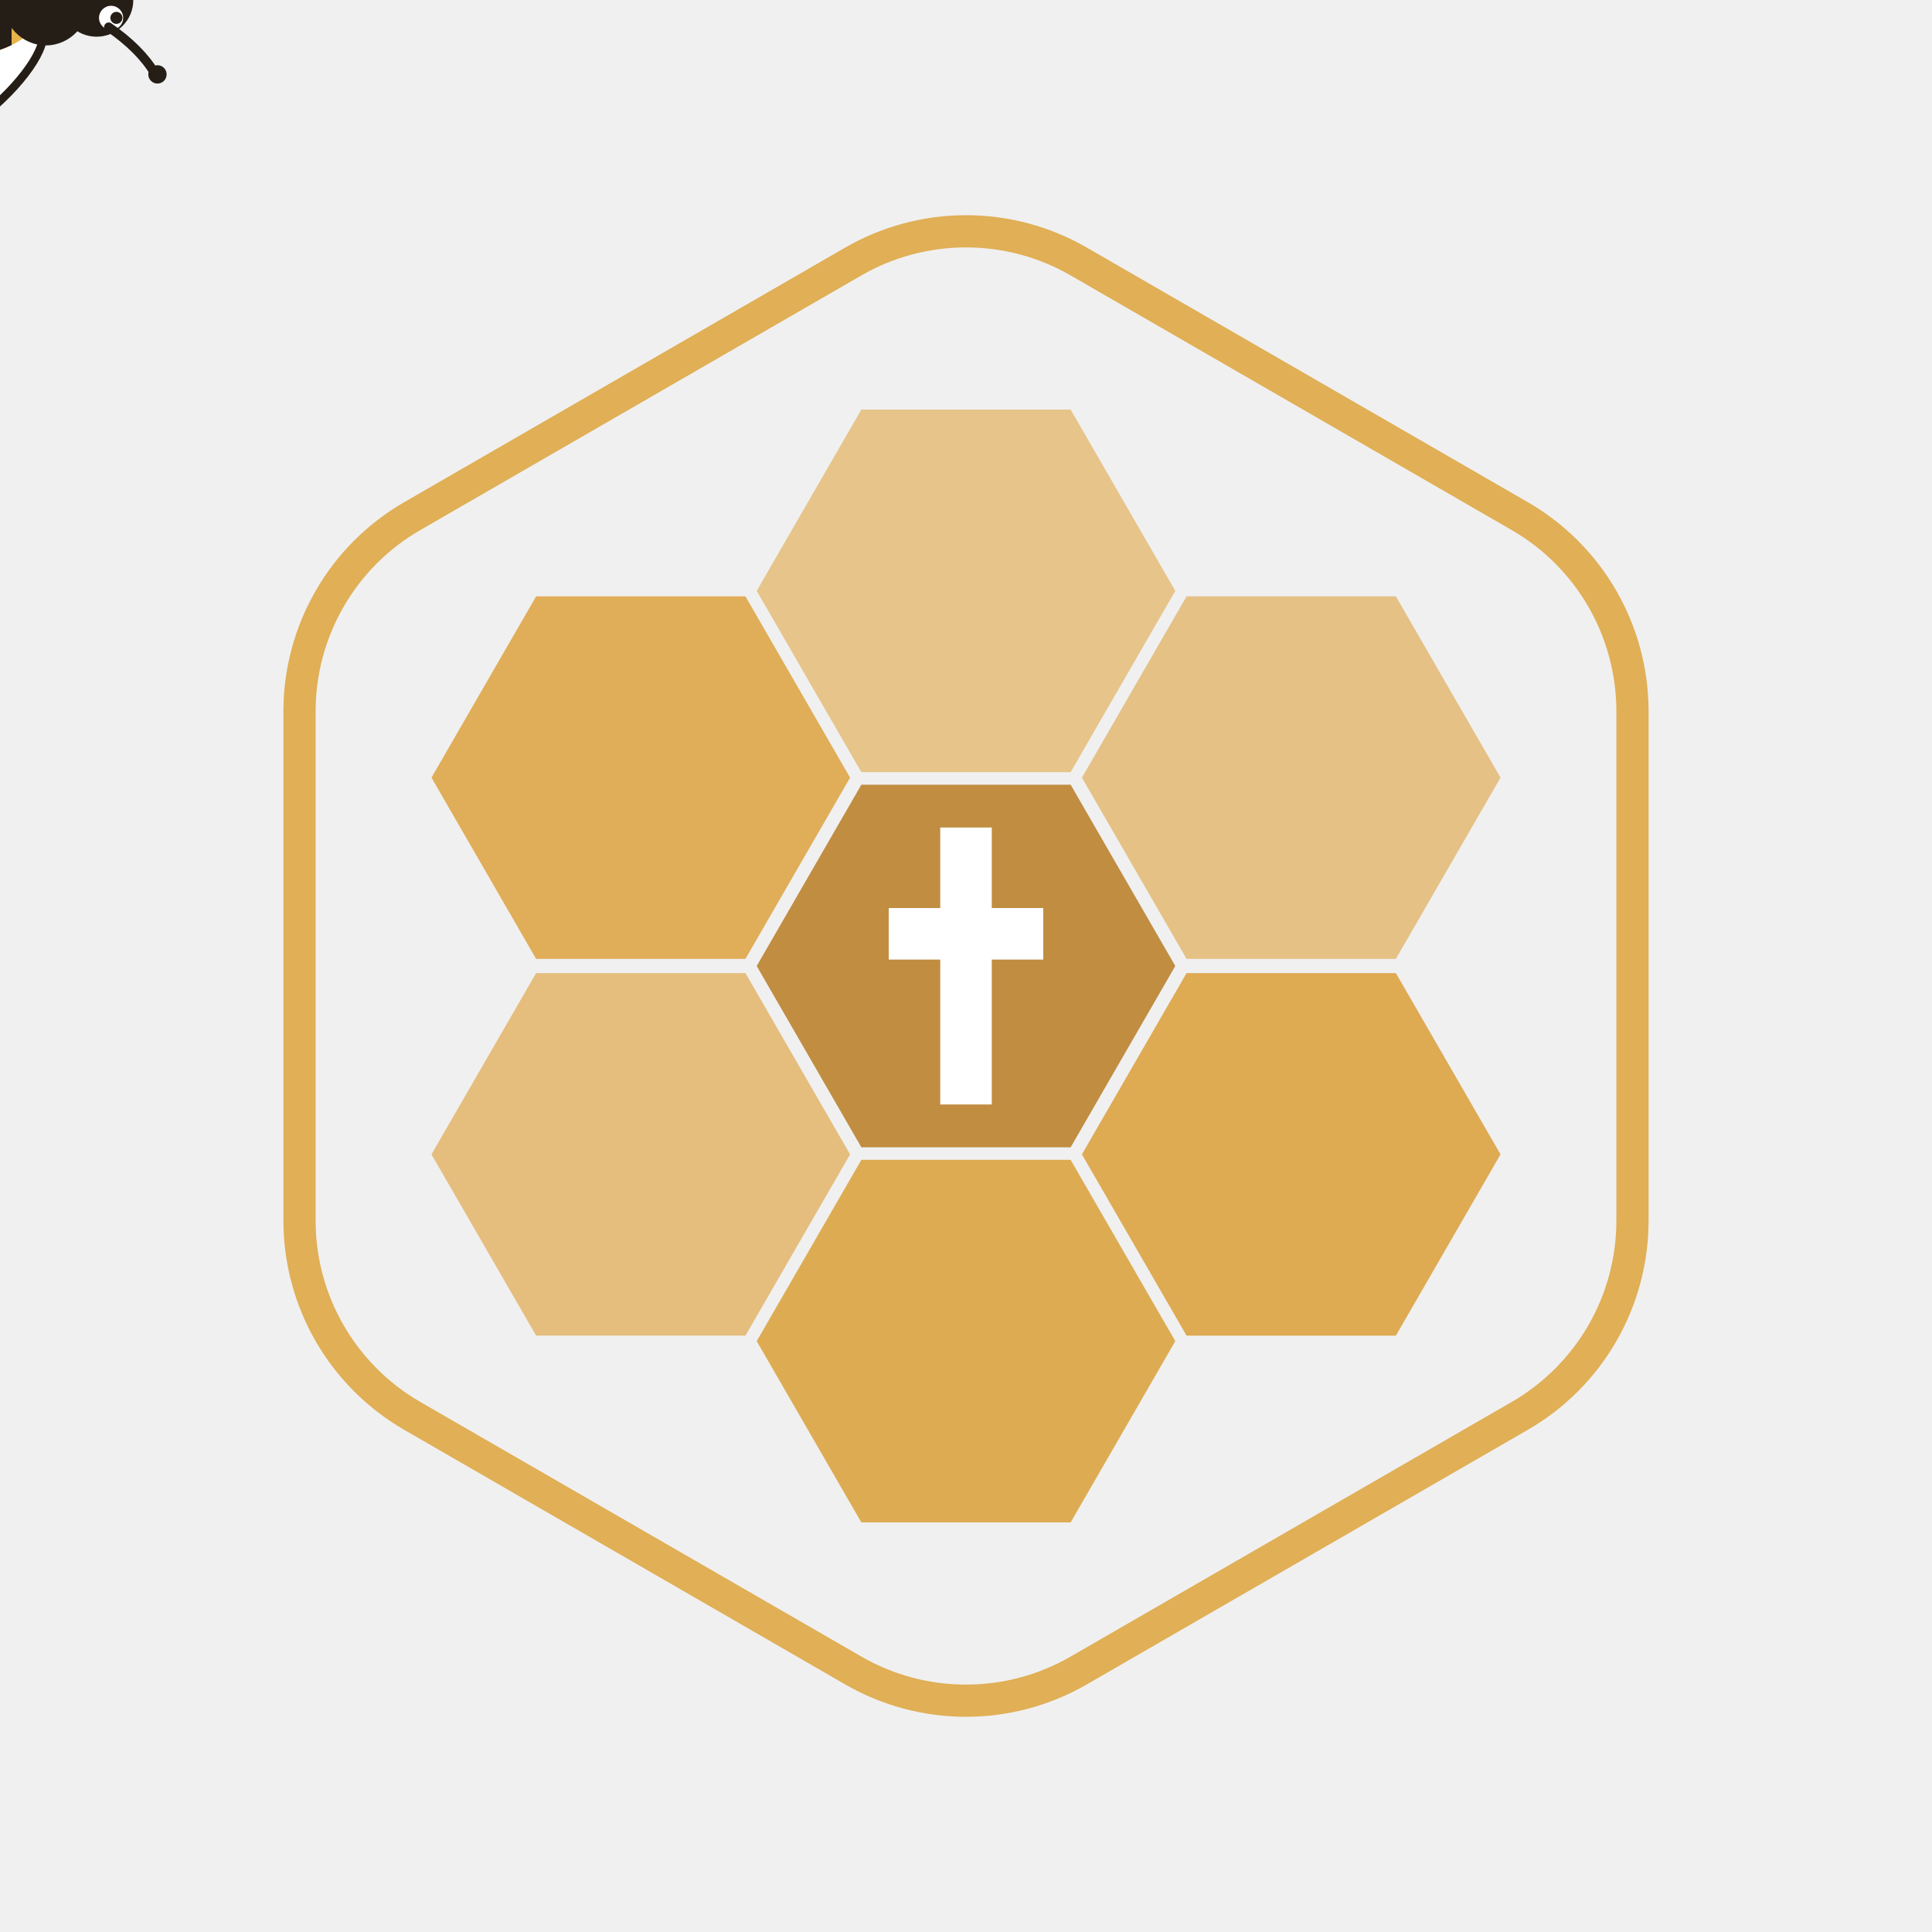
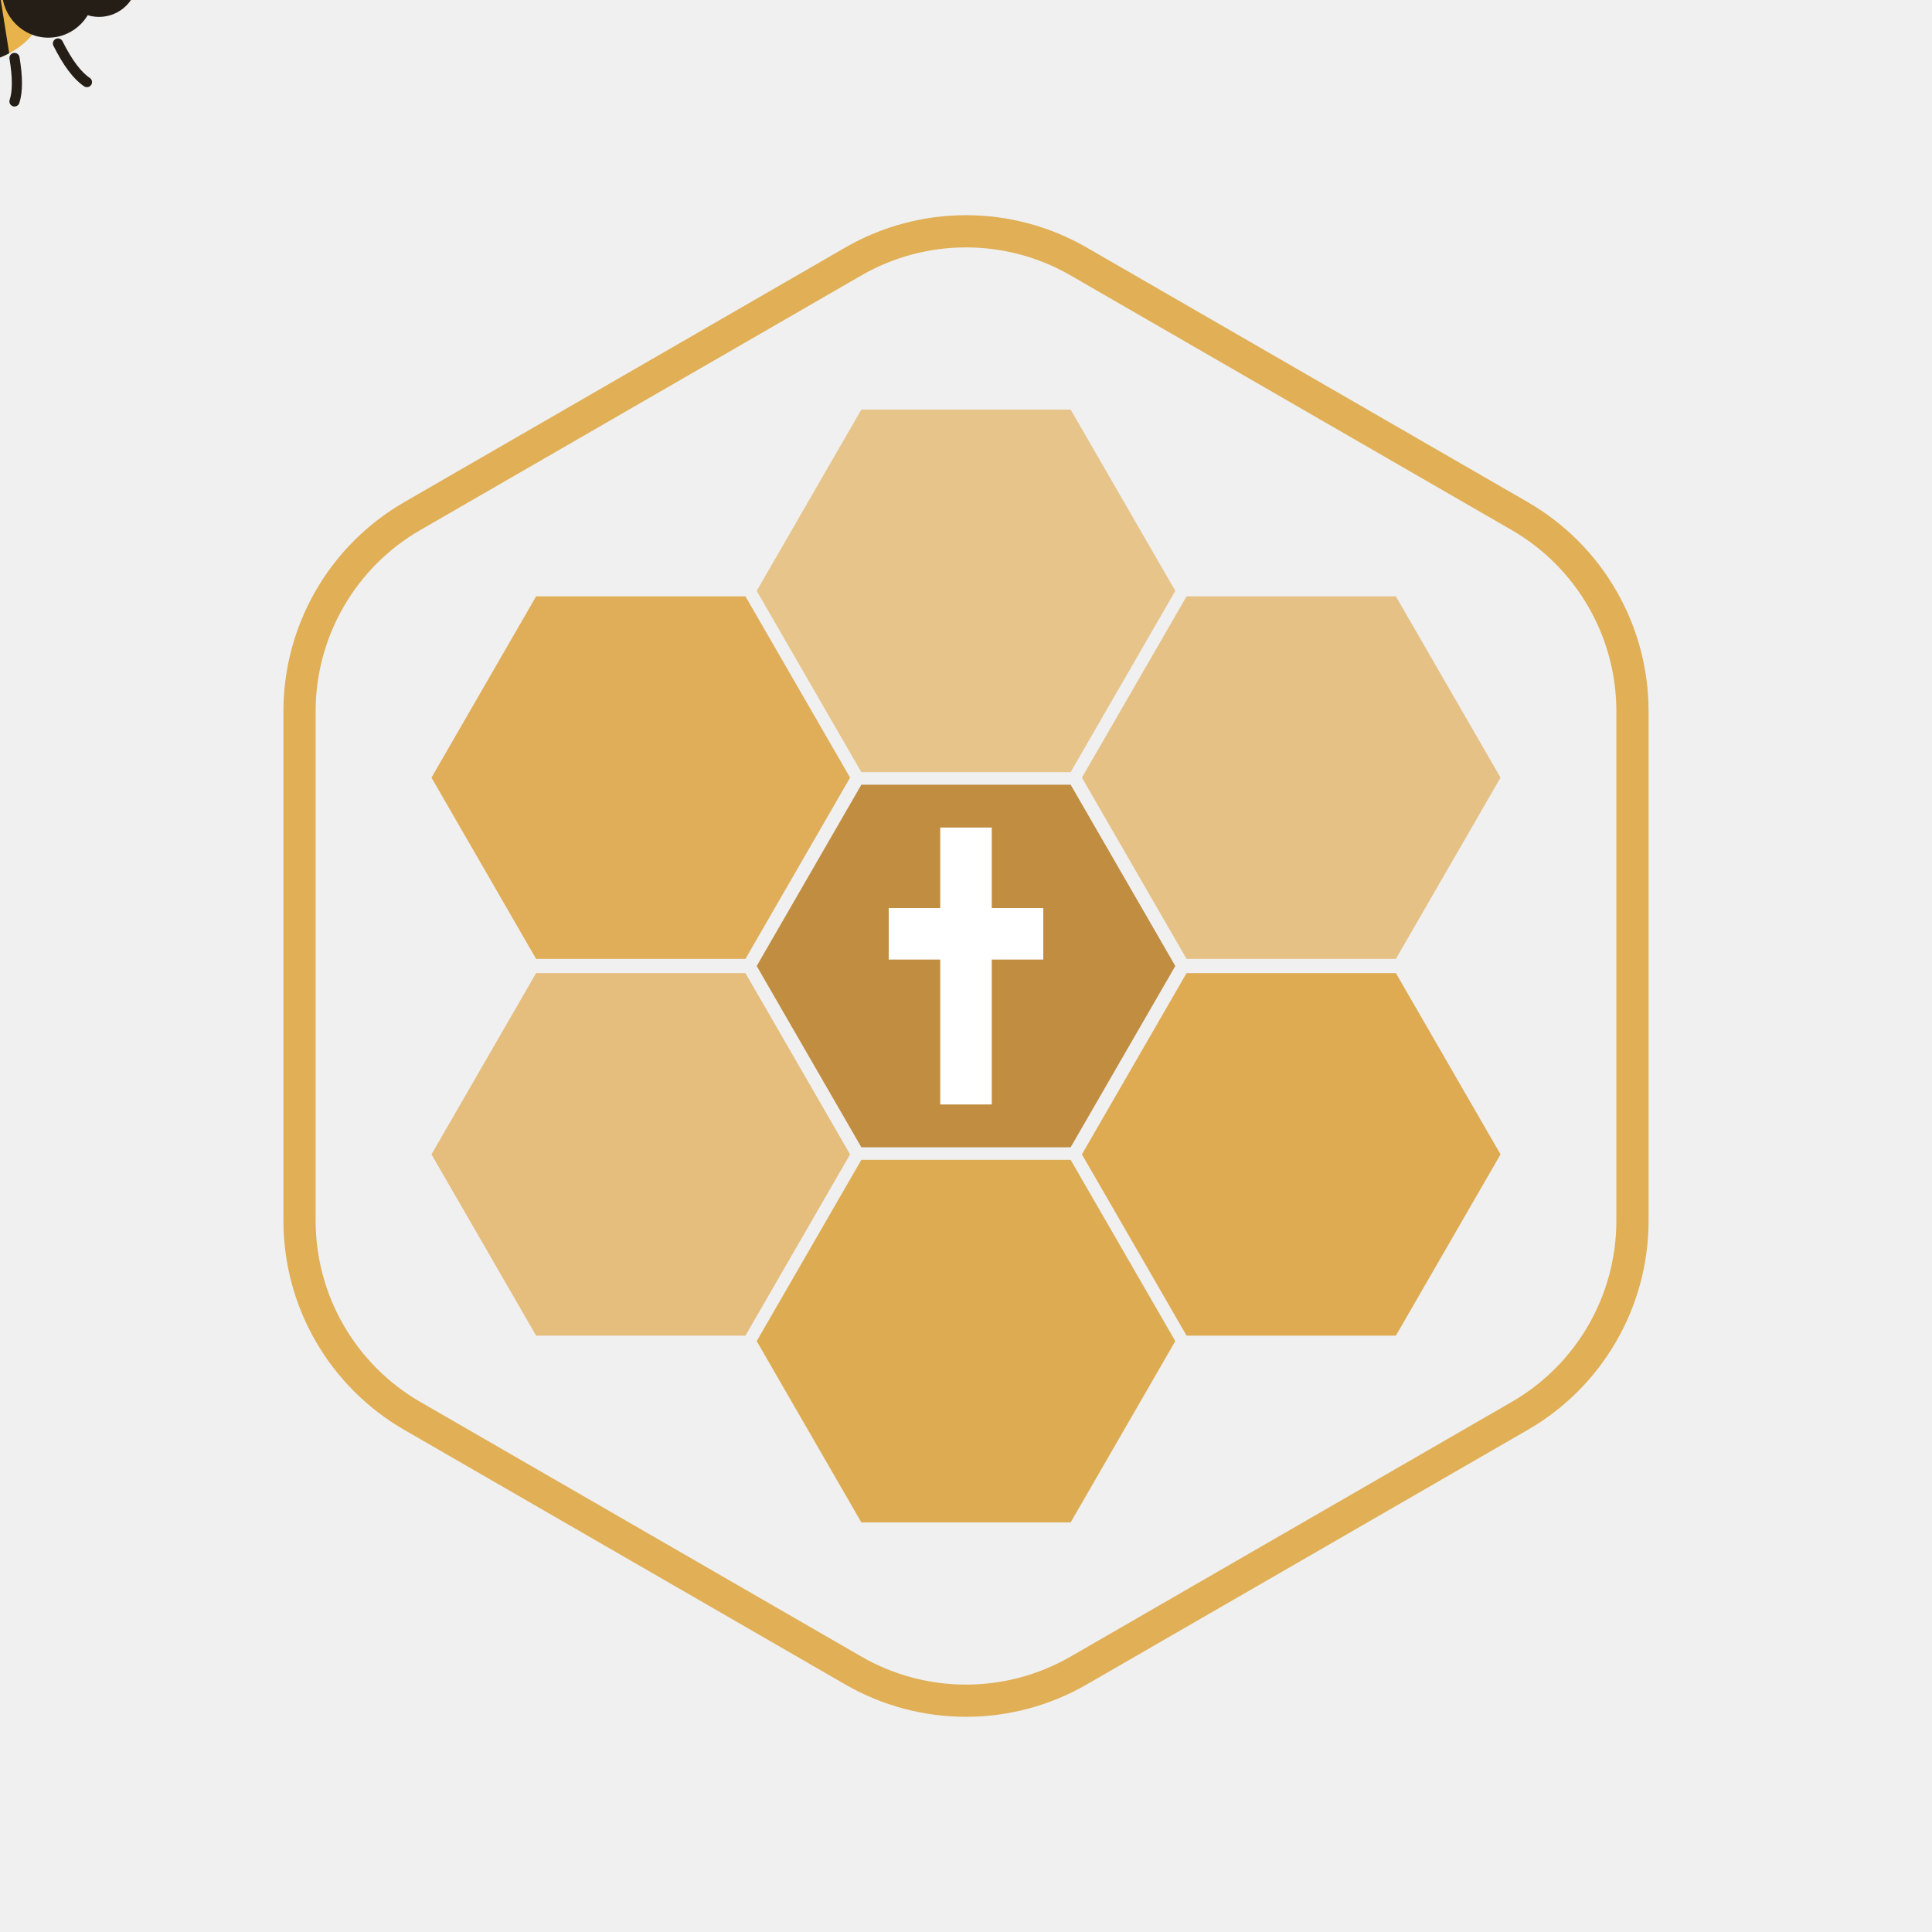
<svg xmlns="http://www.w3.org/2000/svg" viewBox="0 0 600 600" role="img" aria-label="蜂巢 Fengchao">
  <style>
    /* A parked bee replaces the flying one when the viewer asks for less motion. */
    #parked { visibility: hidden; }
    @media (prefers-reduced-motion: reduce) {
      #flight { visibility: hidden; }
      #parked { visibility: visible; }
    }
  </style>
  <defs>
-     <path id="orbit" d="M300.0 81.3 C290.6 81.9 280.9 84.1 272.0 87.4 C263.1 90.6 254.5 95.6 246.7 101.0 C238.9 106.4 231.8 113.2 225.3 119.7 C218.8 126.3 213.2 133.5 207.7 140.1 C202.2 146.8 197.3 153.4 192.1 159.4 C186.9 165.4 181.8 170.9 176.3 176.3 C170.7 181.6 164.8 186.4 158.7 191.6 C152.5 196.7 145.8 201.6 139.5 207.3 C133.1 213.0 126.3 218.9 120.5 225.7 C114.8 232.4 109.1 239.8 104.8 247.7 C100.5 255.6 97.0 264.3 94.9 273.0 C92.8 281.7 91.9 291.0 92.1 300.0 C92.2 309.0 93.7 318.1 95.7 326.9 C97.7 335.6 100.8 344.2 104.1 352.5 C107.3 360.8 111.2 368.7 115.2 376.6 C119.1 384.4 123.4 392.0 127.8 399.4 C132.3 406.9 136.9 414.2 142.0 421.3 C147.1 428.3 152.5 435.3 158.5 441.5 C164.5 447.8 171.0 453.9 178.0 459.0 C185.0 464.1 192.7 468.6 200.6 472.2 C208.4 475.8 216.9 478.5 225.2 480.5 C233.6 482.6 242.2 483.6 250.6 484.5 C258.9 485.4 267.3 485.5 275.5 485.9 C283.8 486.3 291.8 486.5 300.0 486.9 C308.2 487.3 316.3 487.9 324.8 488.5 C333.3 489.1 342.0 490.0 351.0 490.3 C360.0 490.6 369.4 491.0 378.8 490.1 C388.1 489.3 397.9 488.0 407.0 485.3 C416.0 482.5 425.2 478.6 433.1 473.5 C441.0 468.3 448.4 461.7 454.4 454.4 C460.3 447.1 465.2 438.3 468.8 429.5 C472.5 420.8 474.6 411.0 476.2 401.7 C477.8 392.5 478.1 382.9 478.4 373.9 C478.6 364.9 478.1 356.1 478.0 347.7 C477.8 339.3 477.5 331.3 477.6 323.4 C477.7 315.4 478.1 307.8 478.4 300.0 C478.8 292.2 479.6 284.4 479.8 276.3 C480.0 268.3 480.4 260.1 479.8 251.8 C479.3 243.6 478.4 235.1 476.5 226.9 C474.6 218.7 472.0 210.5 468.6 202.7 C465.2 194.9 460.9 187.3 456.2 180.1 C451.5 173.0 446.0 166.2 440.4 159.6 C434.7 153.1 428.5 146.9 422.2 140.8 C415.8 134.7 409.1 128.8 402.1 123.1 C395.1 117.4 387.9 111.7 380.1 106.6 C372.3 101.5 364.2 96.5 355.6 92.6 C347.0 88.8 337.8 85.3 328.5 83.4 C319.3 81.5 309.4 80.6 300.0 81.3 Z" />
+     <path id="orbit" d="M300.0 85.3 C290.8 85.9 281.2 88.0 272.5 91.3 C263.8 94.6 255.3 99.5 247.7 104.9 C240.1 110.2 233.2 117.0 226.9 123.4 C220.5 129.9 215.1 137.1 209.7 143.6 C204.3 150.1 199.6 156.6 194.5 162.6 C189.4 168.5 184.5 173.9 179.1 179.1 C173.7 184.3 167.9 189.0 161.9 194.0 C155.8 199.0 149.2 203.8 142.9 209.3 C136.7 214.8 129.9 220.6 124.2 227.2 C118.5 233.8 112.9 241.0 108.7 248.7 C104.5 256.5 101.0 265.0 98.9 273.5 C96.8 282.1 95.9 291.2 96.1 300.0 C96.2 308.8 97.7 317.8 99.7 326.4 C101.7 334.9 104.8 343.3 108.0 351.5 C111.2 359.6 115.0 367.4 118.9 375.0 C122.8 382.7 126.9 390.1 131.3 397.4 C135.7 404.7 140.2 411.9 145.2 418.8 C150.2 425.7 155.4 432.5 161.3 438.7 C167.2 444.9 173.5 450.8 180.4 455.8 C187.3 460.8 194.8 465.3 202.6 468.8 C210.3 472.3 218.6 474.8 226.8 476.8 C234.9 478.8 243.4 479.8 251.6 480.6 C259.8 481.5 268.0 481.6 276.0 482.0 C284.1 482.4 292.0 482.5 300.0 482.9 C308.0 483.3 316.0 484.0 324.3 484.5 C332.6 485.1 341.1 486.1 350.0 486.4 C358.8 486.8 368.1 487.2 377.2 486.5 C386.4 485.7 396.1 484.5 405.0 481.8 C413.9 479.1 422.9 475.3 430.7 470.3 C438.5 465.3 445.7 458.8 451.6 451.6 C457.4 444.4 462.1 435.7 465.6 427.1 C469.2 418.5 471.3 408.9 472.8 399.7 C474.3 390.6 474.4 381.2 474.7 372.3 C474.9 363.5 474.3 354.9 474.1 346.7 C473.9 338.4 473.6 330.6 473.7 322.9 C473.7 315.1 474.1 307.7 474.4 300.0 C474.8 292.3 475.6 284.7 475.8 276.9 C476.1 269.0 476.5 260.9 476.0 252.9 C475.5 244.8 474.6 236.5 472.8 228.4 C471.0 220.4 468.4 212.3 465.1 204.7 C461.8 197.0 457.6 189.6 453.0 182.6 C448.4 175.5 443.1 168.9 437.5 162.5 C432.0 156.0 426.0 150.0 419.7 144.0 C413.5 138.0 407.0 132.2 400.1 126.6 C393.3 120.9 386.2 115.3 378.6 110.3 C371.0 105.3 363.0 100.3 354.5 96.5 C346.1 92.7 337.1 89.3 328.0 87.4 C318.9 85.5 309.2 84.6 300.0 85.3 Z" />
    <clipPath id="abdomen">
-       <ellipse cx="-8" cy="0" rx="17.5" ry="11.6" />
+       <ellipse cx="-9" cy="1" rx="18" ry="12.6" />
    </clipPath>
    <g id="bee">
+       <circle cx="-44" cy="7" r="2.1" fill="#241e17" opacity=".16" />
+       <circle cx="-34" cy="4" r="2.9" fill="#241e17" opacity=".28" />
      <g class="wing">
-         <ellipse cx="-6.6" cy="-18.2" rx="19.5" ry="6.4" transform="rotate(40 -6.6 -18.2)" fill="#ffffff" stroke="#241e17" stroke-width="1.7" />
-         <animateTransform attributeName="transform" type="rotate" additive="sum" values="0 8 -6; -22 8 -6; 0 8 -6" dur=".13s" repeatCount="indefinite" />
+         <ellipse cx="-7" cy="-20" rx="19" ry="6.8" transform="rotate(-27 -7 -20)" fill="#ffffff" stroke="#241e17" stroke-width="1.8" />
+         <animateTransform attributeName="transform" type="rotate" additive="sum" values="0 7 -9; -30 7 -9; 0 7 -9" dur=".11s" repeatCount="indefinite" />
      </g>
      <g class="wing">
-         <ellipse cx="-6.6" cy="18.2" rx="19.5" ry="6.4" transform="rotate(-40 -6.6 18.2)" fill="#ffffff" stroke="#241e17" stroke-width="1.7" />
-         <animateTransform attributeName="transform" type="rotate" additive="sum" values="0 8 6; 22 8 6; 0 8 6" dur=".13s" repeatCount="indefinite" />
+         <ellipse cx="3" cy="-24" rx="15.5" ry="6" transform="rotate(-8 3 -24)" fill="#ffffff" stroke="#241e17" stroke-width="1.8" />
+         <animateTransform attributeName="transform" type="rotate" additive="sum" values="0 7 -9; -22 7 -9; 0 7 -9" dur=".11s" repeatCount="indefinite" />
      </g>
-       <path d="M-25 0 l-7.5 0" stroke="#241e17" stroke-width="2.6" stroke-linecap="round" />
+       <g stroke="#241e17" stroke-width="2.1" stroke-linecap="round" fill="none">
+         <path d="M-6 11 q-1 6 -4 9" />
+         <path d="M3 12 q1 6 0 9" />
+         <path d="M12 9 q3 6 6 8" />
+       </g>
+       <path d="M-26 3 l-8 2" stroke="#241e17" stroke-width="2.8" stroke-linecap="round" />
      <g clip-path="url(#abdomen)">
-         <ellipse cx="-8" cy="0" rx="17.5" ry="11.6" fill="#e8b34a" />
-         <rect x="-23.5" y="-13" width="5.4" height="26" fill="#241e17" />
-         <rect x="-13.6" y="-13" width="5.6" height="26" fill="#241e17" />
-         <rect x="-3.4" y="-13" width="5.8" height="26" fill="#241e17" />
+         <ellipse cx="-9" cy="1" rx="18" ry="12.6" fill="#e8b34a" />
+         <rect x="-28" y="-14" width="6.4" height="30" fill="#241e17" transform="rotate(-9 -9 1)" />
+         <rect x="-17.4" y="-14" width="6.6" height="30" fill="#241e17" transform="rotate(-9 -9 1)" />
+         <rect x="-6.6" y="-14" width="6.8" height="30" fill="#241e17" transform="rotate(-9 -9 1)" />
      </g>
-       <ellipse cx="9.5" cy="0" rx="9" ry="9.4" fill="#241e17" />
-       <circle cx="20" cy="0" r="7.6" fill="#241e17" />
-       <circle cx="23" cy="-3.7" r="2.5" fill="#ffffff" />
-       <circle cx="23" cy="3.7" r="2.5" fill="#ffffff" />
-       <circle cx="24.1" cy="-3.7" r="1.25" fill="#241e17" />
-       <circle cx="24.1" cy="3.7" r="1.25" fill="#241e17" />
-       <path d="M22.5 -5.6 q6.5 -4.5 9.5 -9.5" fill="none" stroke="#241e17" stroke-width="1.9" stroke-linecap="round" />
-       <path d="M22.5 5.6 q6.5 4.5 9.5 9.5" fill="none" stroke="#241e17" stroke-width="1.9" stroke-linecap="round" />
-       <circle cx="32.6" cy="-15.4" r="1.9" fill="#241e17" />
-       <circle cx="32.6" cy="15.4" r="1.9" fill="#241e17" />
+       <ellipse cx="10" cy="-2" rx="9.6" ry="9.8" fill="#241e17" />
+       <circle cx="20.5" cy="-4.5" r="8" fill="#241e17" />
+       <ellipse cx="23.6" cy="-6" rx="3.1" ry="3.5" fill="#ffffff" />
+       <ellipse cx="17.4" cy="-7.4" rx="2.4" ry="2.8" fill="#ffffff" />
+       <circle cx="24.3" cy="-5.6" r="1.6" fill="#241e17" />
+       <circle cx="17.9" cy="-7.0" r="1.3" fill="#241e17" />
+       <path d="M21 -12 q4 -7 10 -9" fill="none" stroke="#241e17" stroke-width="2" stroke-linecap="round" />
+       <path d="M15.5 -11.5 q0 -8 3 -11" fill="none" stroke="#241e17" stroke-width="2" stroke-linecap="round" />
+       <circle cx="31.6" cy="-21.4" r="2" fill="#241e17" />
+       <circle cx="18.8" cy="-23" r="2" fill="#241e17" />
    </g>
  </defs>
  <g>
    <path fill="#e7c48a" d="M365.0 183.5 L332.5 239.8 L267.5 239.8 L235.0 183.5 L267.5 127.2 L332.5 127.2 Z" />
    <path fill="#e0ad58" d="M264.0 241.5 L231.5 297.8 L166.5 297.8 L134.0 241.5 L166.5 185.2 L231.5 185.2 Z" />
    <path fill="#e5c185" d="M466.0 241.5 L433.5 297.8 L368.5 297.8 L336.0 241.5 L368.5 185.2 L433.5 185.2 Z" />
    <path fill="#e5bd7d" d="M264.0 358.5 L231.5 414.8 L166.5 414.8 L134.0 358.5 L166.5 302.2 L231.5 302.2 Z" />
    <path fill="#deaa52" d="M466.0 358.5 L433.5 414.8 L368.5 414.8 L336.0 358.5 L368.5 302.2 L433.5 302.2 Z" />
    <path fill="#ddac52" d="M365.0 416.5 L332.5 472.8 L267.5 472.8 L235.0 416.5 L267.5 360.2 L332.5 360.2 Z" />
    <path fill="#c18d41" d="M365.0 300.0 L332.5 356.3 L267.5 356.3 L235.0 300.0 L267.5 243.7 L332.5 243.7 Z" />
  </g>
  <path fill="#ffffff" d="M292 257 h16 v25 h16 v16 h-16 v45 h-16 v-45 h-16 v-16 h16 Z" />
  <path d="M265.00 81.21A70.00 70.00 0 0 1 335.00 81.21 L471.98 160.29A70.00 70.00 0 0 1 506.98 220.91 L506.98 379.09A70.00 70.00 0 0 1 471.98 439.71 L335.00 518.79A70.00 70.00 0 0 1 265.00 518.79 L128.02 439.71A70.00 70.00 0 0 1 93.02 379.09 L93.02 220.91A70.00 70.00 0 0 1 128.02 160.29 Z" fill="none" stroke="#e0af56" stroke-width="10" stroke-linejoin="round" />
  <g id="flight">
    <g>
      <g>
        <g>
          <use href="#bee" transform="scale(1.5)" />
-           <animateTransform attributeName="transform" type="scale" additive="sum" values="1;1.05;0.97;1" dur="3.7s" repeatCount="indefinite" calcMode="spline" keyTimes="0;0.33;0.7;1" keySplines=".45 0 .55 1;.45 0 .55 1;.45 0 .55 1" />
+           <animateTransform attributeName="transform" type="scale" additive="sum" values="1;1.06;0.96;1" dur="2.8s" repeatCount="indefinite" calcMode="spline" keyTimes="0;0.33;0.7;1" keySplines=".45 0 .55 1;.45 0 .55 1;.45 0 .55 1" />
        </g>
-         <animateTransform attributeName="transform" type="translate" additive="sum" values="0 -10; 0 11; 0 -10" dur="1.45s" repeatCount="indefinite" calcMode="spline" keyTimes="0;0.5;1" keySplines=".45 0 .55 1;.45 0 .55 1" />
-         <animateTransform attributeName="transform" type="rotate" additive="sum" values="-13; 11; -13" dur="2.9s" repeatCount="indefinite" calcMode="spline" keyTimes="0;0.5;1" keySplines=".42 0 .58 1;.42 0 .58 1" />
+         <animateTransform attributeName="transform" type="translate" additive="sum" values="0 -13; 0 14; 0 -13" dur="1.1s" repeatCount="indefinite" calcMode="spline" keyTimes="0;0.5;1" keySplines=".45 0 .55 1;.45 0 .55 1" />
+         <animateTransform attributeName="transform" type="rotate" additive="sum" values="-16; 13; -16" dur="1.9s" repeatCount="indefinite" calcMode="spline" keyTimes="0;0.5;1" keySplines=".42 0 .58 1;.42 0 .58 1" />
+         <animateTransform attributeName="transform" type="scale" additive="sum" values="-1 1; -1 1; 1 1; 1 1; -1 1; -1 1" dur="11.5s" repeatCount="indefinite" keyTimes="0; 0.23; 0.29; 0.73; 0.79; 1" />
      </g>
-       <animateMotion dur="16s" repeatCount="indefinite" rotate="auto" calcMode="spline" keyPoints="0;0.083;0.167;0.25;0.333;0.417;0.5;0.583;0.667;0.75;0.833;0.917;1" keyTimes="0;0.102;0.186;0.25;0.314;0.398;0.5;0.602;0.686;0.75;0.814;0.898;1" keySplines="0.4 0 0.6 1;0.4 0 0.6 1;0.4 0 0.6 1;0.4 0 0.6 1;0.4 0 0.6 1;0.4 0 0.6 1;0.4 0 0.6 1;0.4 0 0.6 1;0.4 0 0.6 1;0.4 0 0.6 1;0.4 0 0.6 1;0.4 0 0.6 1">
+       <animateMotion dur="11.5s" repeatCount="indefinite" calcMode="spline" keyPoints="0;0.083;0.167;0.25;0.333;0.417;0.5;0.583;0.667;0.75;0.833;0.917;1" keyTimes="0;0.102;0.186;0.25;0.314;0.398;0.5;0.602;0.686;0.75;0.814;0.898;1" keySplines="0.4 0 0.6 1;0.4 0 0.6 1;0.4 0 0.6 1;0.4 0 0.6 1;0.4 0 0.6 1;0.4 0 0.6 1;0.4 0 0.6 1;0.4 0 0.6 1;0.4 0 0.6 1;0.4 0 0.6 1;0.4 0 0.6 1;0.4 0 0.6 1">
        <mpath href="#orbit" />
      </animateMotion>
    </g>
  </g>
-   <g id="parked" transform="translate(300 64) scale(1.5)">
+   <g id="parked" transform="translate(300 74) scale(1.5)">
    <use href="#bee" transform="rotate(180)" />
  </g>
</svg>
